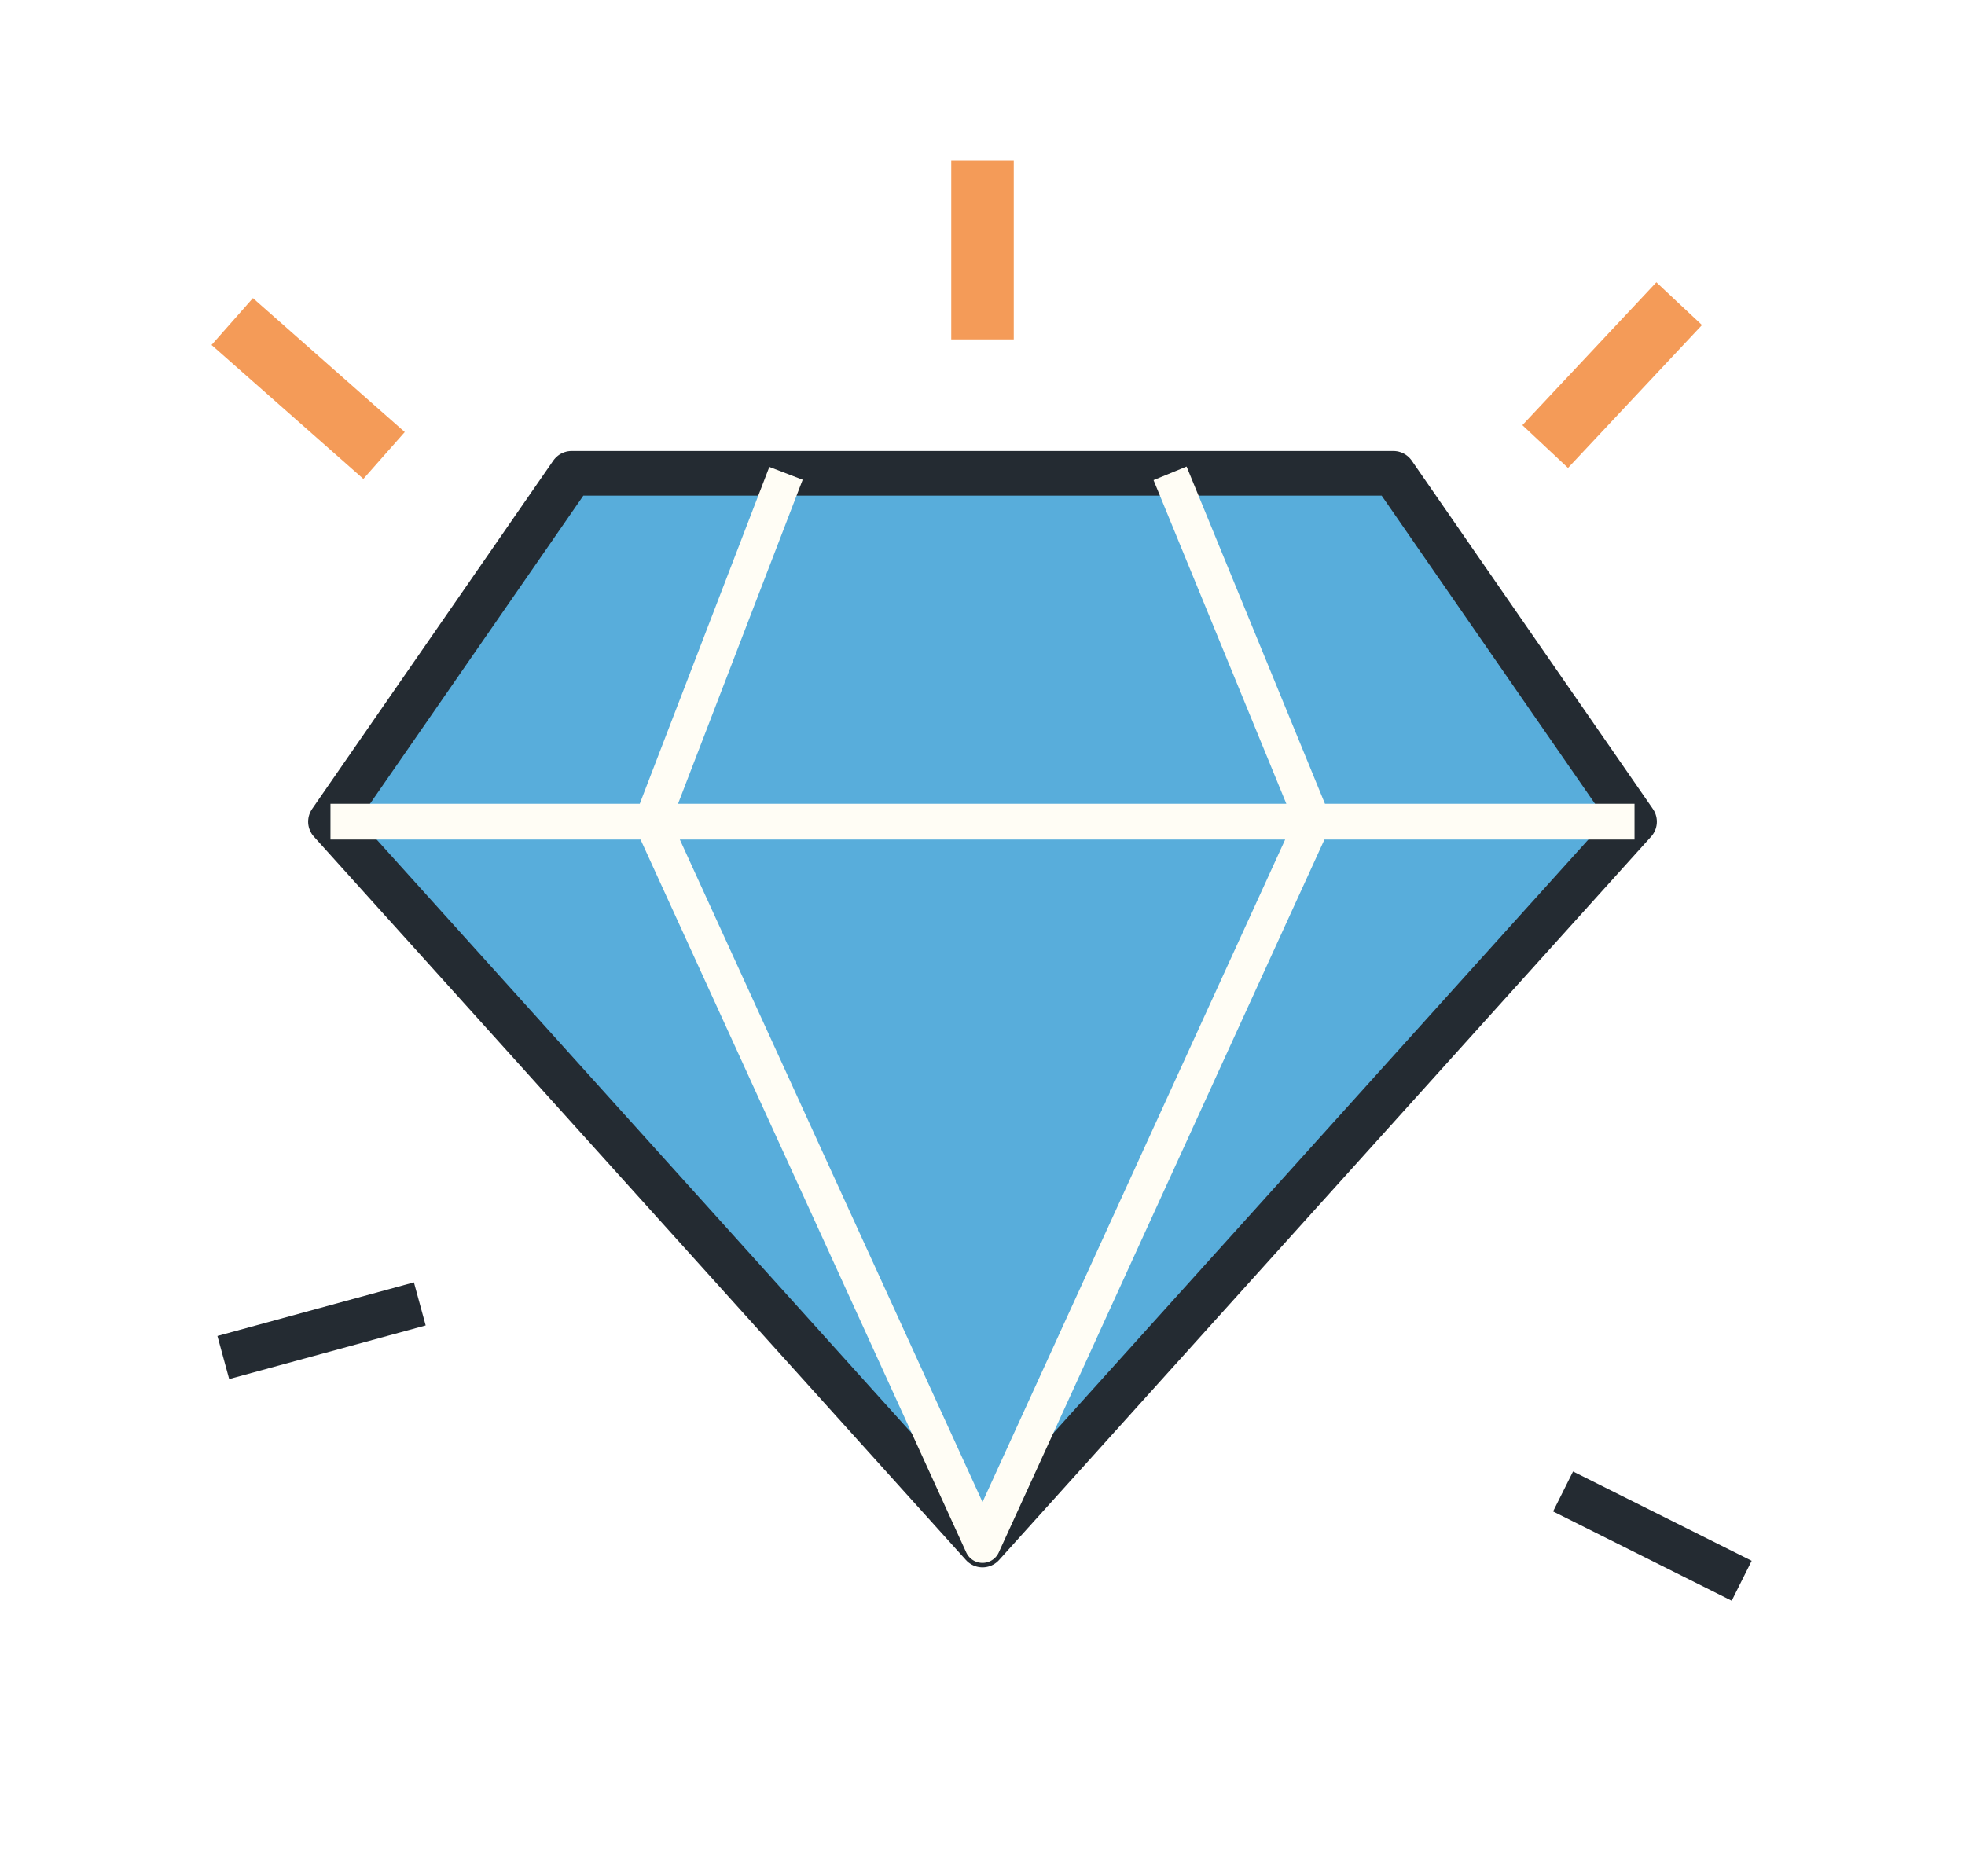
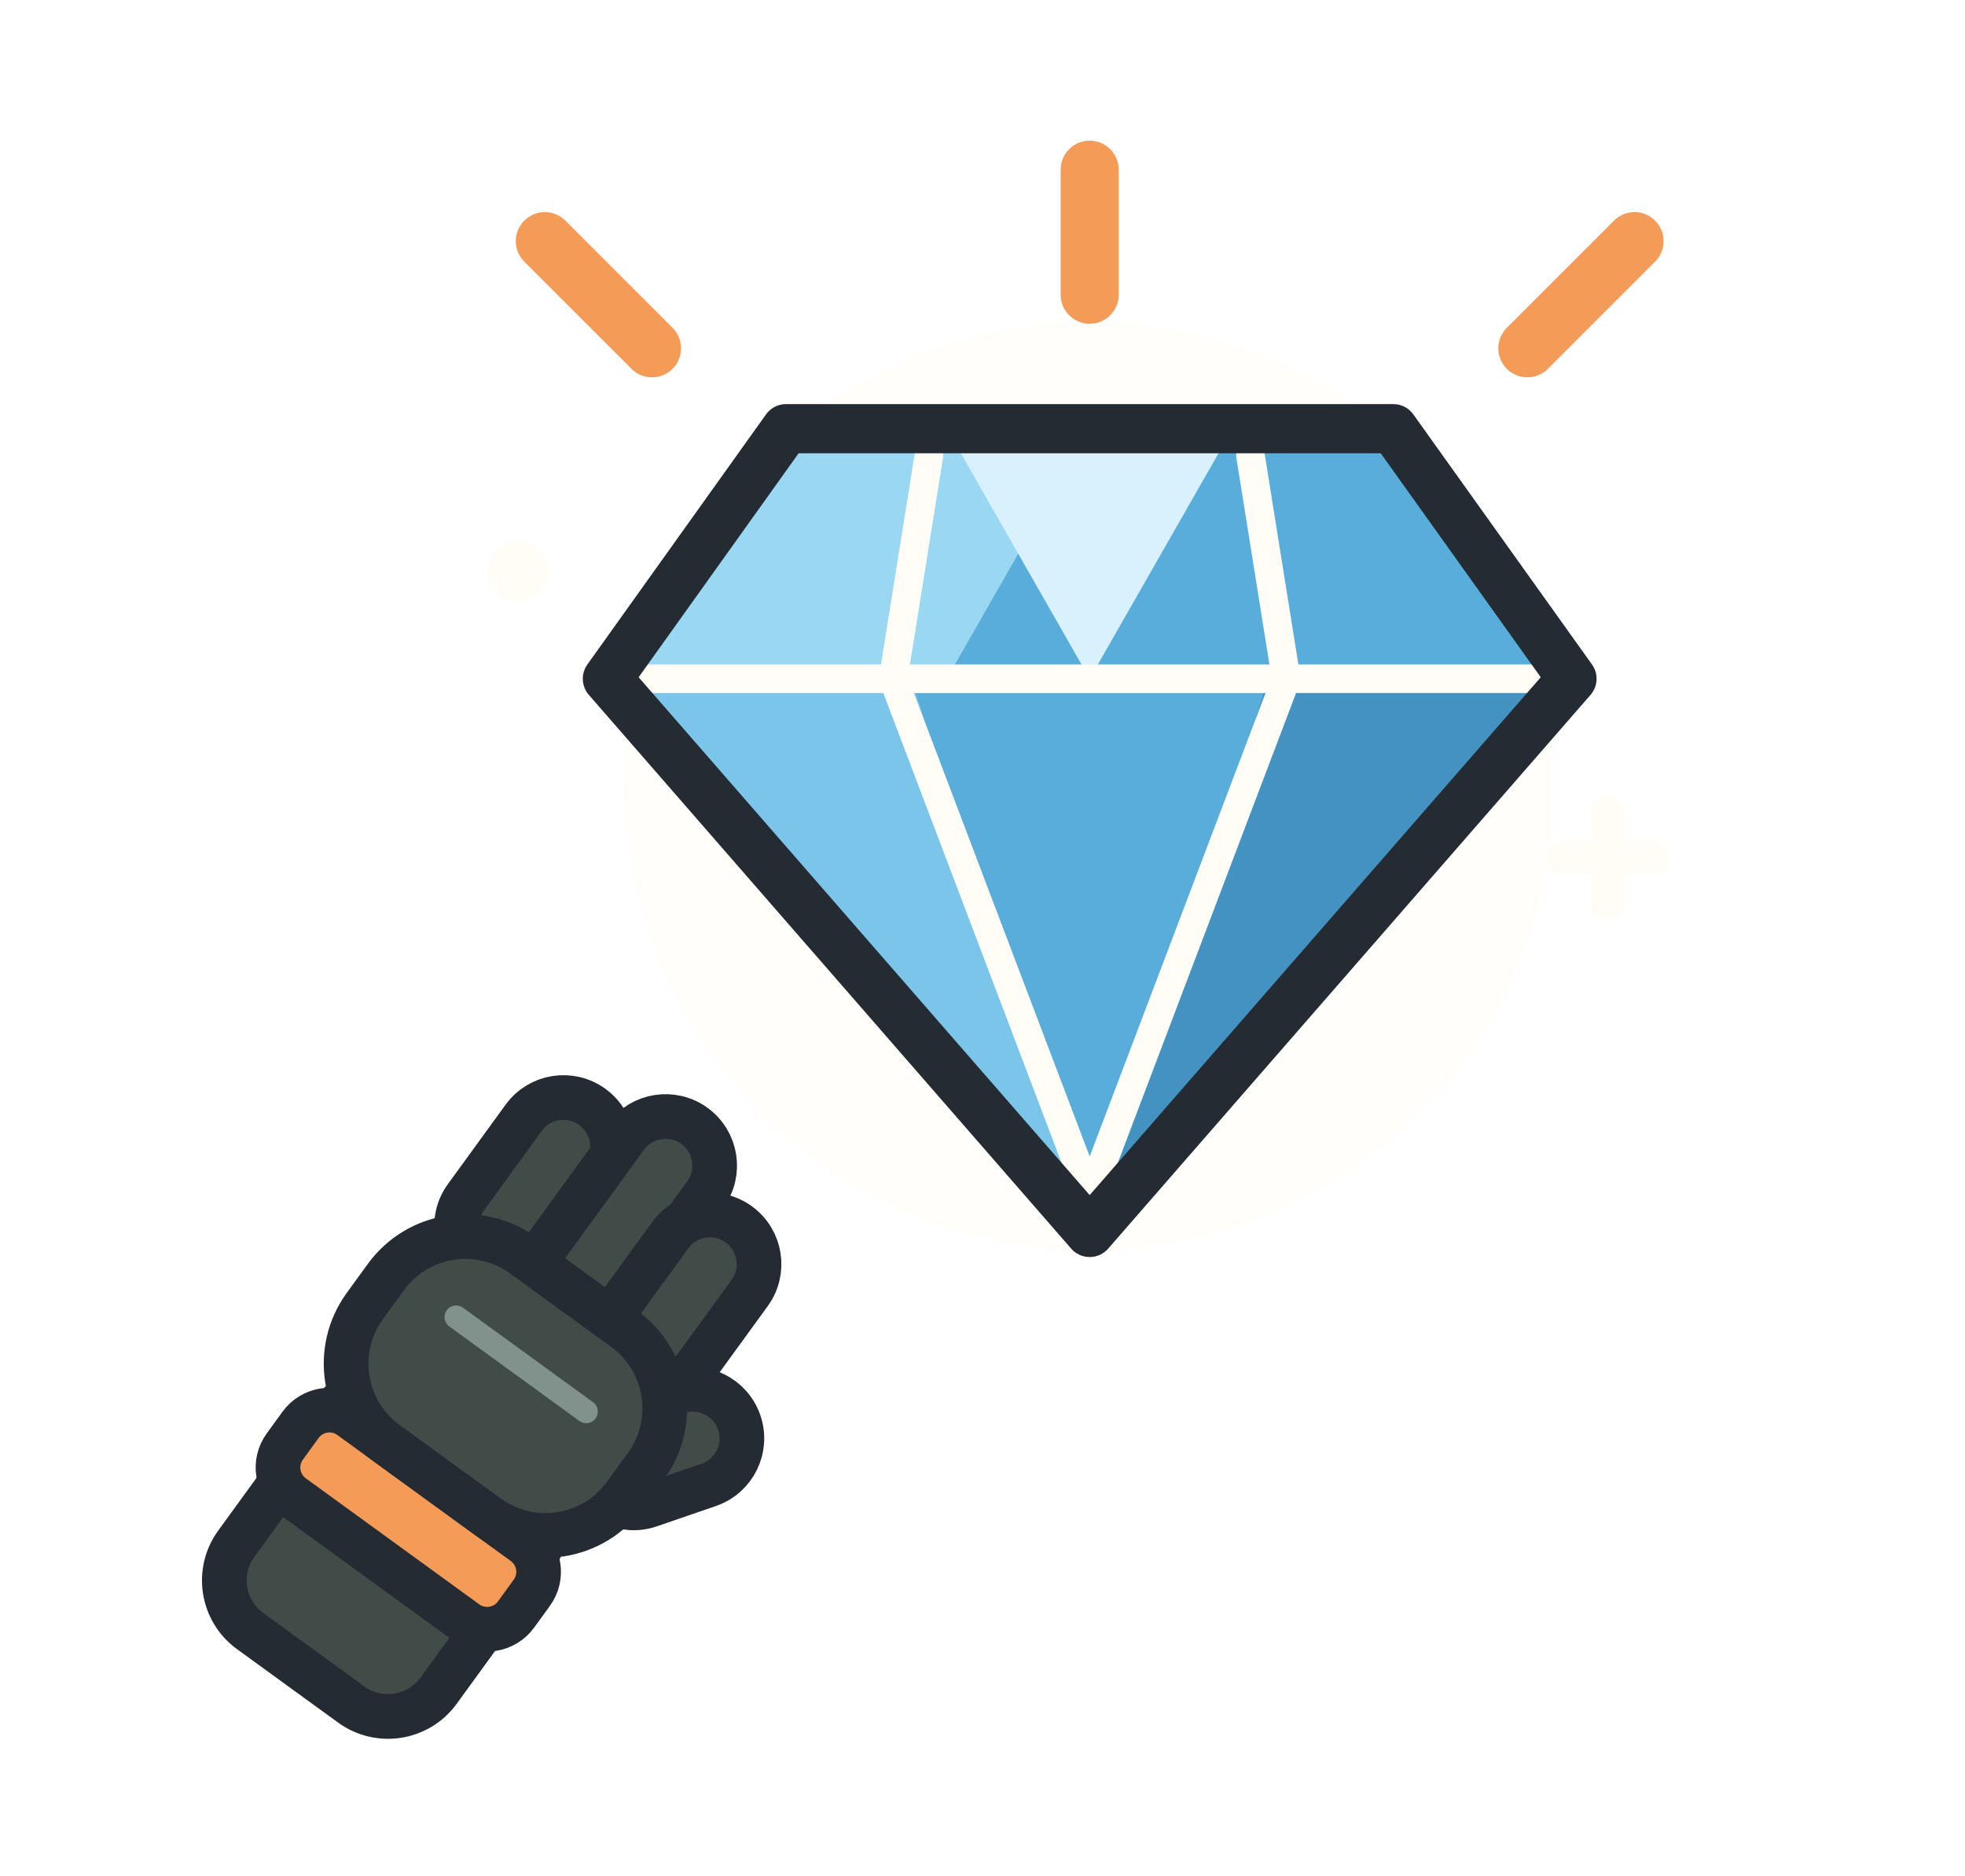
<svg xmlns="http://www.w3.org/2000/svg" viewBox="0 0 220 210">
-   <g stroke="#242b32" stroke-width="5" stroke-linejoin="round">
-     <path d="M64 53h92l27 39-73 81-73-81z" fill="#58addb" />
-     <path d="M37 92h146M88 53 73 92l37 81 37-81-16-39" fill="none" stroke="#fffdf5" stroke-width="4" />
-     <path d="m26 36 17 15m145-17-15 16m-63-32v20" stroke="#f49b58" stroke-width="7" />
-     <path d="m25 152 22-6m128 21 20 10" fill="none" />
+   <circle cx="122" cy="88" r="52" fill="#fffdf5" opacity=".46" />
+   <path d="M73 39 61 27m61 6V19m49 20 12-12" fill="none" stroke="#f49b58" stroke-width="6.5" stroke-linecap="round" />
+   <g stroke="#242b32" stroke-width="5.5" stroke-linecap="round" stroke-linejoin="round">
+     <path d="M88 48h68l20 28-54 62-54-62Z" fill="#58addb" stroke="none" />
+     <path d="M88 48h34l-16 28H68Z" fill="#9ad7f3" stroke="none" />
+     <path d="M106 48h32l-16 28Z" fill="#d8f1fc" stroke="none" />
+     <path d="M68 76h34l20 62Z" fill="#7ac5e9" stroke="none" />
+     <path d="M142 76h34l-54 62Z" fill="#4392c1" stroke="none" />
+     <path d="M71 76h102M104 51l-4 25 22 58m18-83 4 25-22 58" fill="none" stroke="#fffdf5" stroke-width="3.2" />
+     <path d="M88 48h68l20 28-54 62-54-62Z" fill="none" />
+     <g transform="translate(56 156) rotate(36)" stroke-width="5">
+       <rect x="-14" y="6" width="28" height="32" rx="7" fill="#414b48" />
+       <rect x="-16" y="12" width="32" height="11" rx="4" fill="#f49b58" />
+       <rect x="-16" y="-32" width="11" height="22" rx="5.5" fill="#414b48" />
+       <rect x="-5.5" y="-37" width="11" height="26" rx="5.5" fill="#414b48" />
+       <rect x="5" y="-31" width="11" height="21" rx="5.5" fill="#414b48" />
+       <rect x="13" y="-15" width="11" height="18" rx="5.5" transform="rotate(35 18 -6)" fill="#414b48" />
+       <rect x="-18" y="-14" width="36" height="26" rx="11" fill="#414b48" />
+       <path d="M-9-4h18" stroke="#81918b" stroke-width="2.6" />
+     </g>
  </g>
+   <path d="M180 91v10m-5-5h10" stroke="#fffdf5" stroke-width="3.8" stroke-linecap="round" />
+   <circle cx="58" cy="64" r="3.4" fill="#fffdf5" />
</svg>
